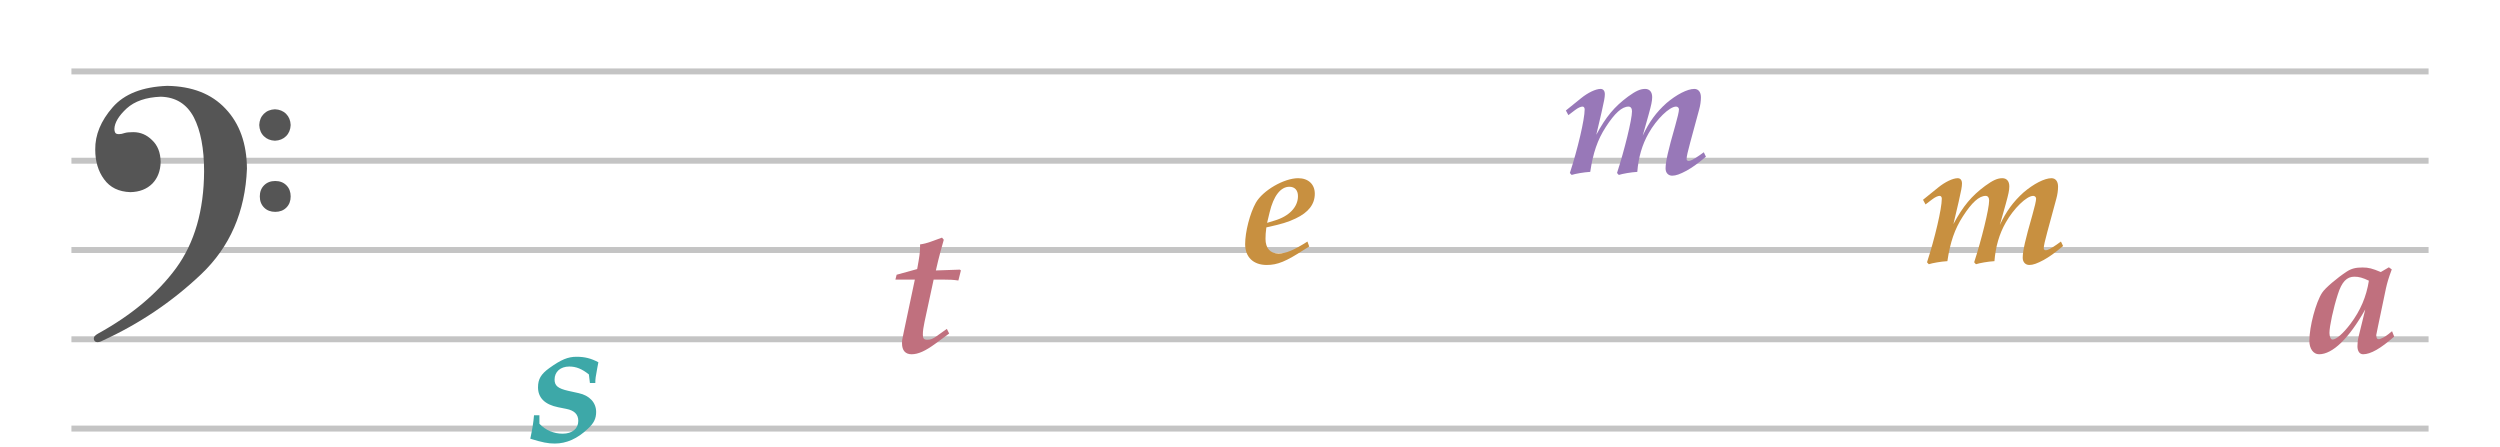
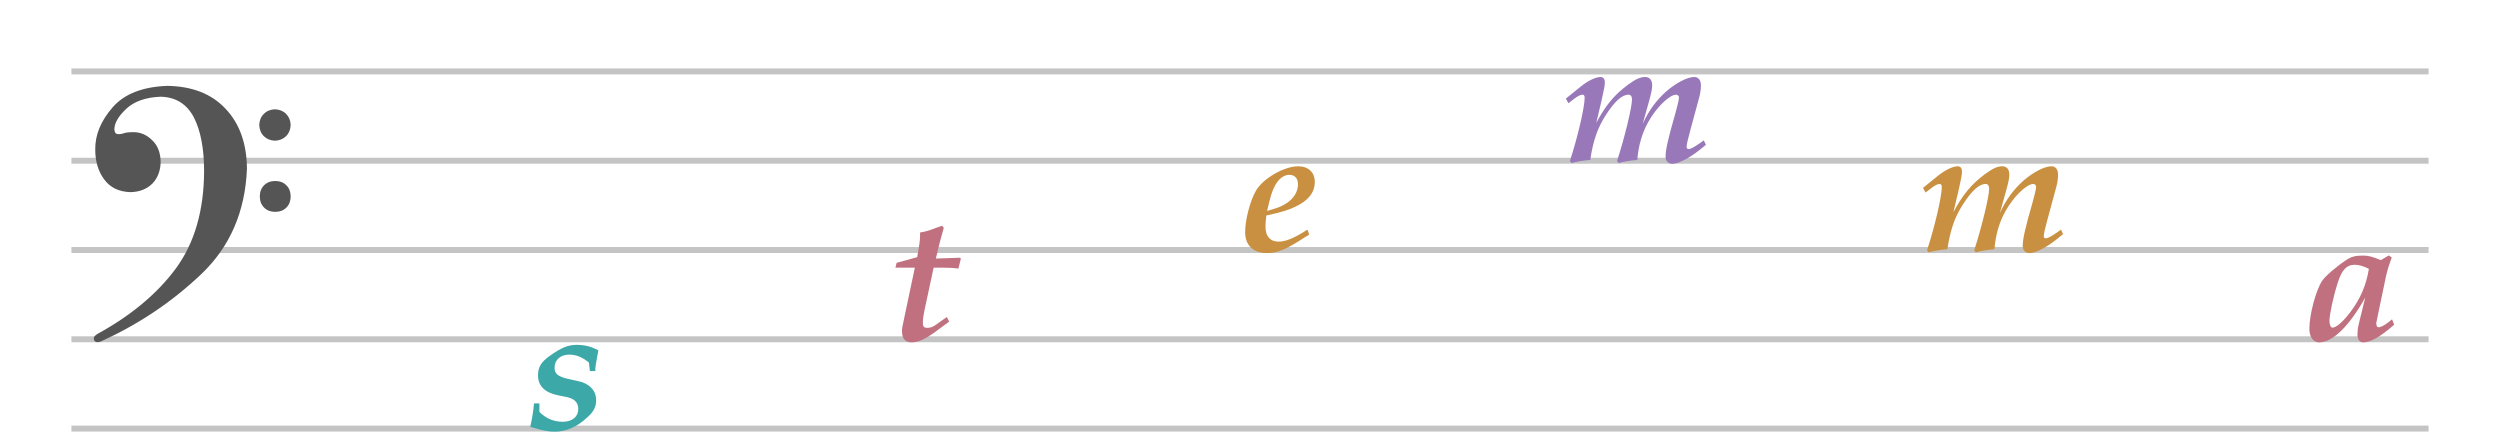
<svg xmlns="http://www.w3.org/2000/svg" width="420" height="75" viewBox="0 8 420 75">
  <line x1="12" y1="20" x2="408" y2="20" stroke="#555" stroke-width="1.0" opacity="0.35" />
  <line x1="12" y1="35" x2="408" y2="35" stroke="#555" stroke-width="1.0" opacity="0.35" />
  <line x1="12" y1="50" x2="408" y2="50" stroke="#555" stroke-width="1.0" opacity="0.35" />
  <line x1="12" y1="65" x2="408" y2="65" stroke="#555" stroke-width="1.0" opacity="0.35" />
  <line x1="12" y1="80" x2="408" y2="80" stroke="#555" stroke-width="1.0" opacity="0.35" />
  <g transform="translate(16,35) scale(0.048,-0.048)" fill="#555">
    <path d="M252 262Q122 257 61 187Q-1 116 0 39Q0 -23 31 -65Q62 -108 123 -110Q171 -109 200 -80Q228 -51 229 -4Q228 45 199 72Q171 100 133 100Q113 100 103 97Q92 93 83 93Q73 93 70 98Q67 103 67 111Q68 144 110 183Q152 221 229 224Q308 222 345 152Q381 82 381 -37Q380 -243 283 -376Q186 -508 10 -605Q3 -609 -1 -613Q-5 -617 -5 -623Q-5 -628 -2 -631Q1 -635 8 -635Q16 -635 25 -630Q218 -542 370 -398Q522 -254 531 -28Q530 104 456 182Q383 260 252 262ZM629 180Q605 179 590 164Q575 149 574 125Q575 101 590 86Q605 71 629 70Q653 71 668 86Q683 101 684 125Q683 149 668 164Q653 179 629 180ZM630 -71Q606 -71 591 -86Q576 -101 576 -125Q576 -149 591 -164Q606 -179 630 -179Q654 -179 669 -164Q684 -149 684 -125Q684 -101 669 -86Q654 -71 630 -71Z" />
  </g>
-   <text x="95" y="82" font-family="Palatino Linotype, Palatino, Georgia, serif" font-size="30" font-style="italic" font-weight="600" fill="#3da8a8" text-anchor="middle">s</text>
-   <text x="155" y="67" font-family="Palatino Linotype, Palatino, Georgia, serif" font-size="30" font-style="italic" font-weight="600" fill="#c0707e" text-anchor="middle">t</text>
-   <text x="215" y="52" font-family="Palatino Linotype, Palatino, Georgia, serif" font-size="30" font-style="italic" font-weight="600" fill="#c89040" text-anchor="middle">e</text>
-   <text x="275" y="37" font-family="Palatino Linotype, Palatino, Georgia, serif" font-size="30" font-style="italic" font-weight="600" fill="#9878b8" text-anchor="middle">m</text>
-   <text x="335" y="52" font-family="Palatino Linotype, Palatino, Georgia, serif" font-size="30" font-style="italic" font-weight="600" fill="#c89040" text-anchor="middle">m</text>
-   <text x="395" y="67" font-family="Palatino Linotype, Palatino, Georgia, serif" font-size="30" font-style="italic" font-weight="600" fill="#c0707e" text-anchor="middle">a</text>
+   <text x="95" y="80" font-family="Palatino Linotype, Palatino, Georgia, serif" font-size="30" font-style="italic" font-weight="600" fill="#3da8a8" text-anchor="middle">s</text>
+   <text x="155" y="65" font-family="Palatino Linotype, Palatino, Georgia, serif" font-size="30" font-style="italic" font-weight="600" fill="#c0707e" text-anchor="middle">t</text>
+   <text x="215" y="50" font-family="Palatino Linotype, Palatino, Georgia, serif" font-size="30" font-style="italic" font-weight="600" fill="#c89040" text-anchor="middle">e</text>
+   <text x="275" y="35" font-family="Palatino Linotype, Palatino, Georgia, serif" font-size="30" font-style="italic" font-weight="600" fill="#9878b8" text-anchor="middle">m</text>
+   <text x="335" y="50" font-family="Palatino Linotype, Palatino, Georgia, serif" font-size="30" font-style="italic" font-weight="600" fill="#c89040" text-anchor="middle">m</text>
+   <text x="395" y="65" font-family="Palatino Linotype, Palatino, Georgia, serif" font-size="30" font-style="italic" font-weight="600" fill="#c0707e" text-anchor="middle">a</text>
</svg>
